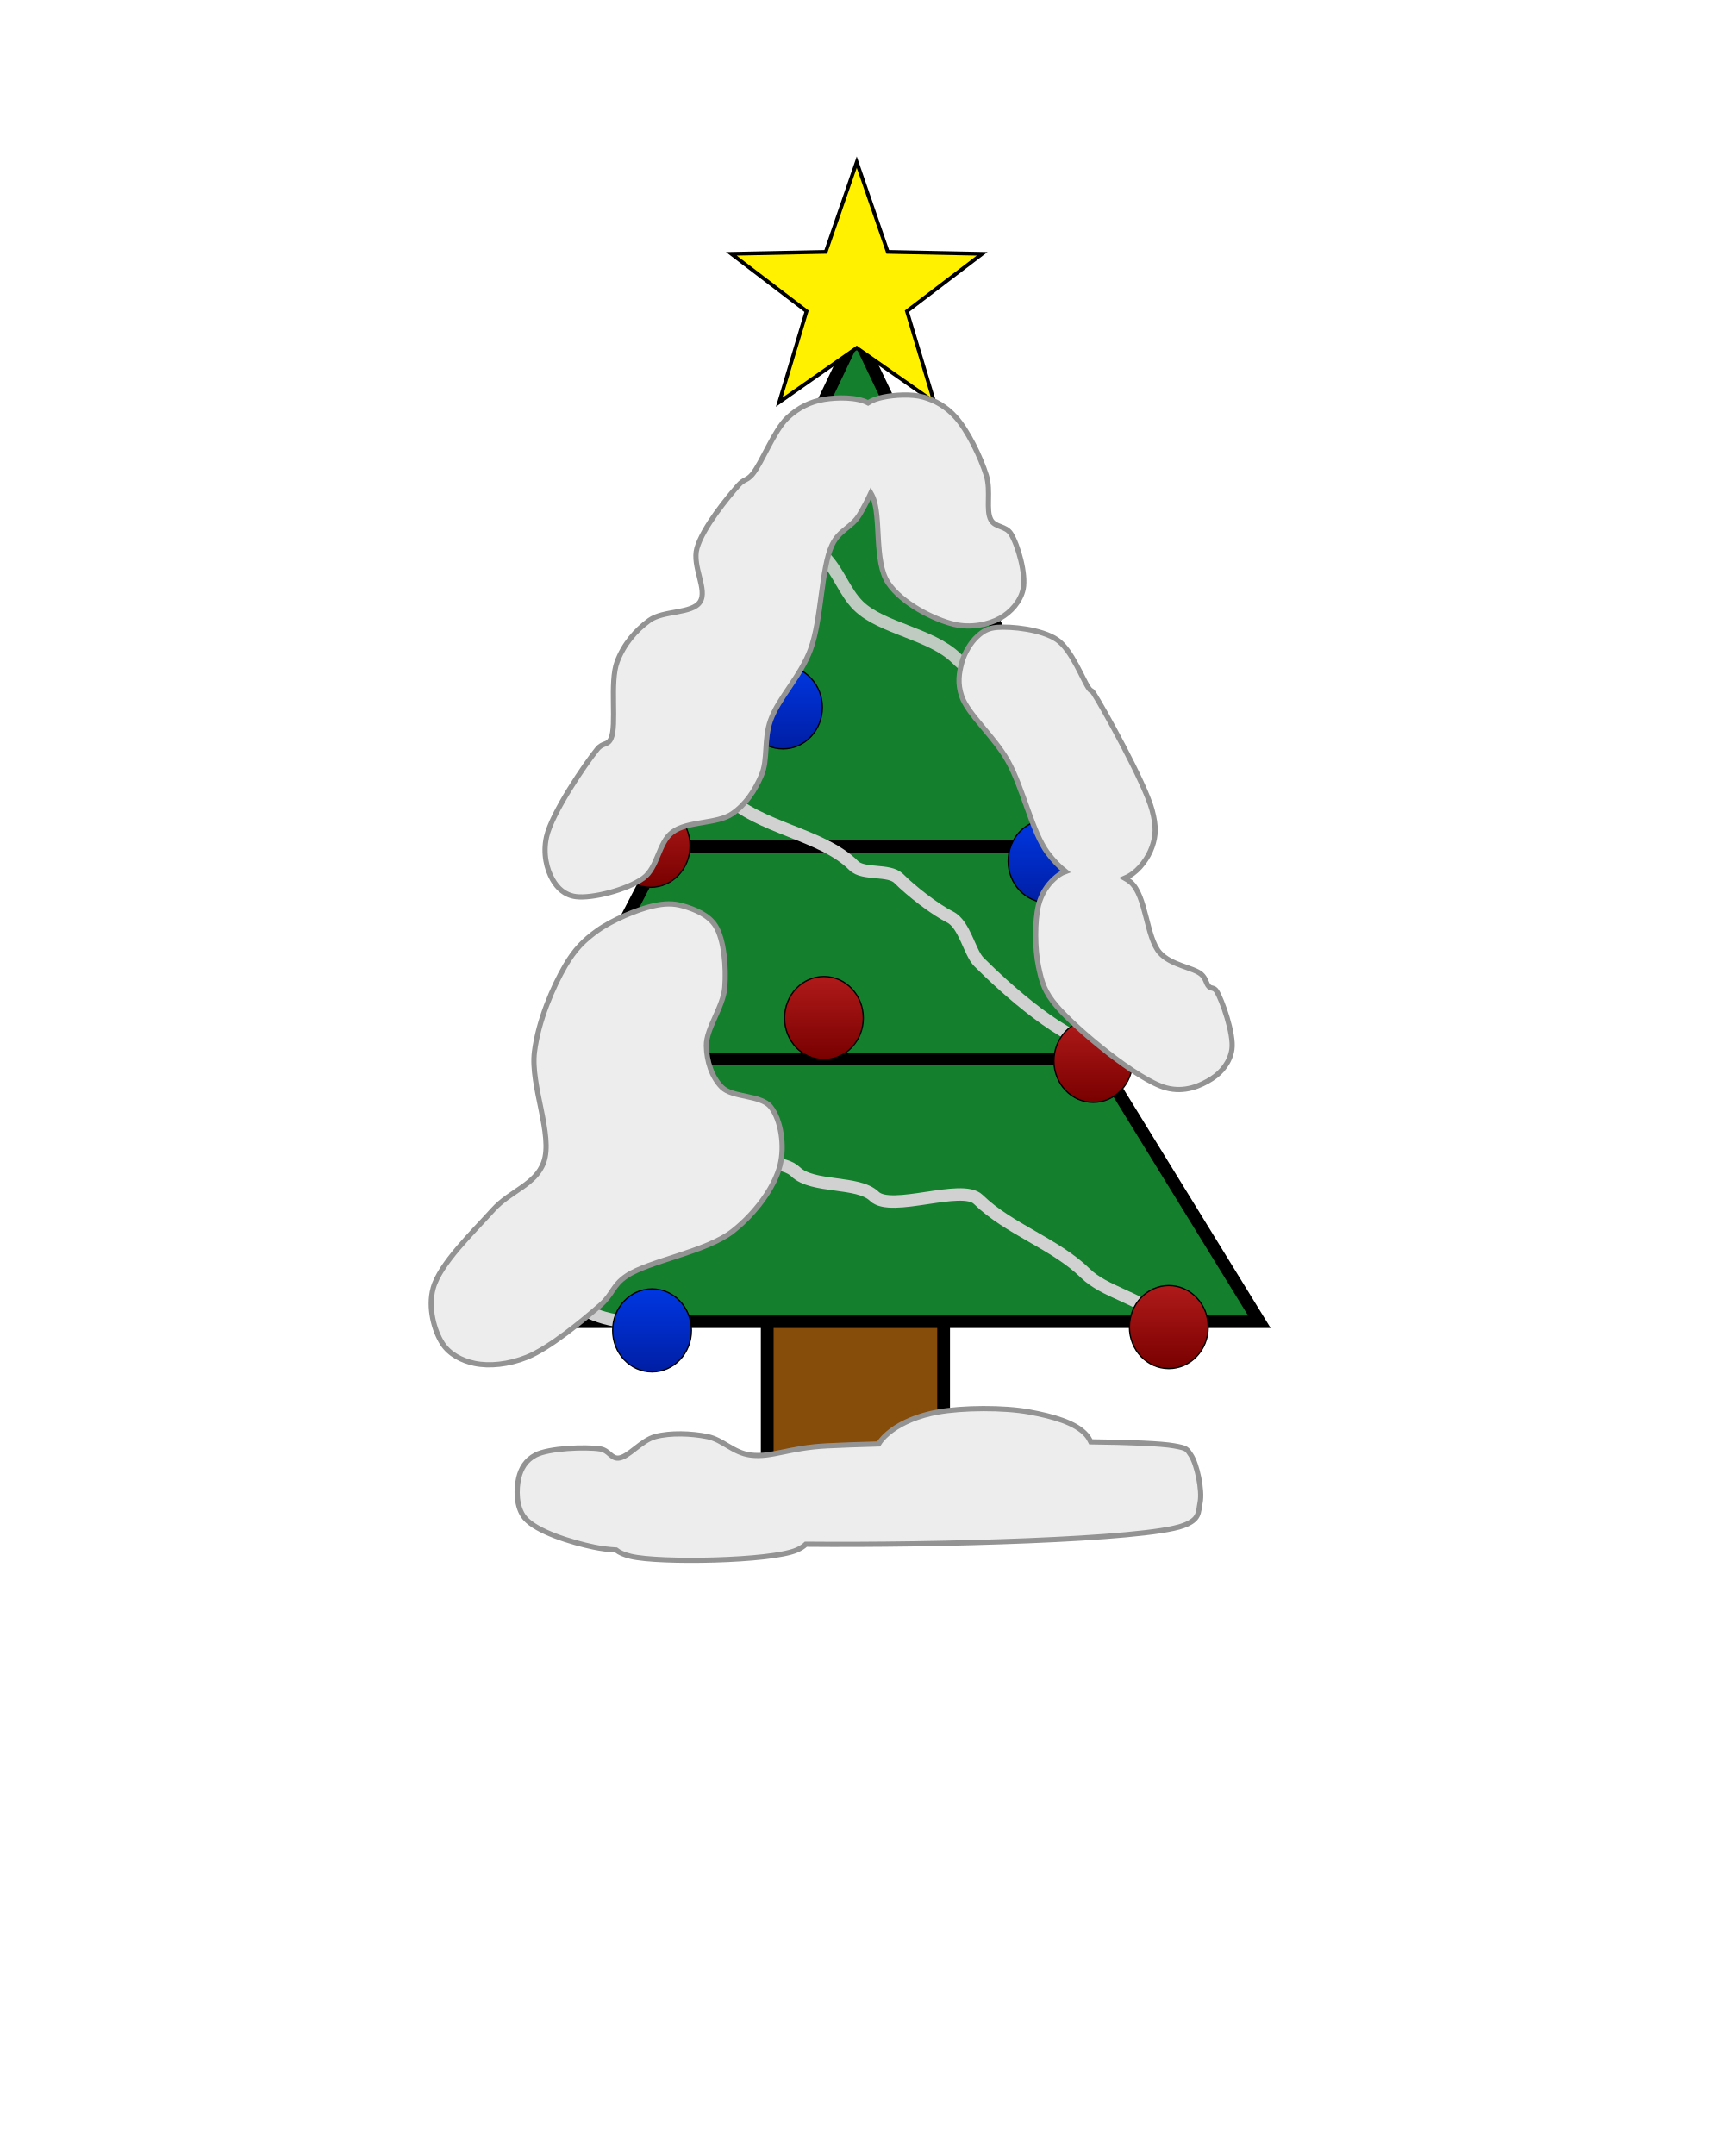
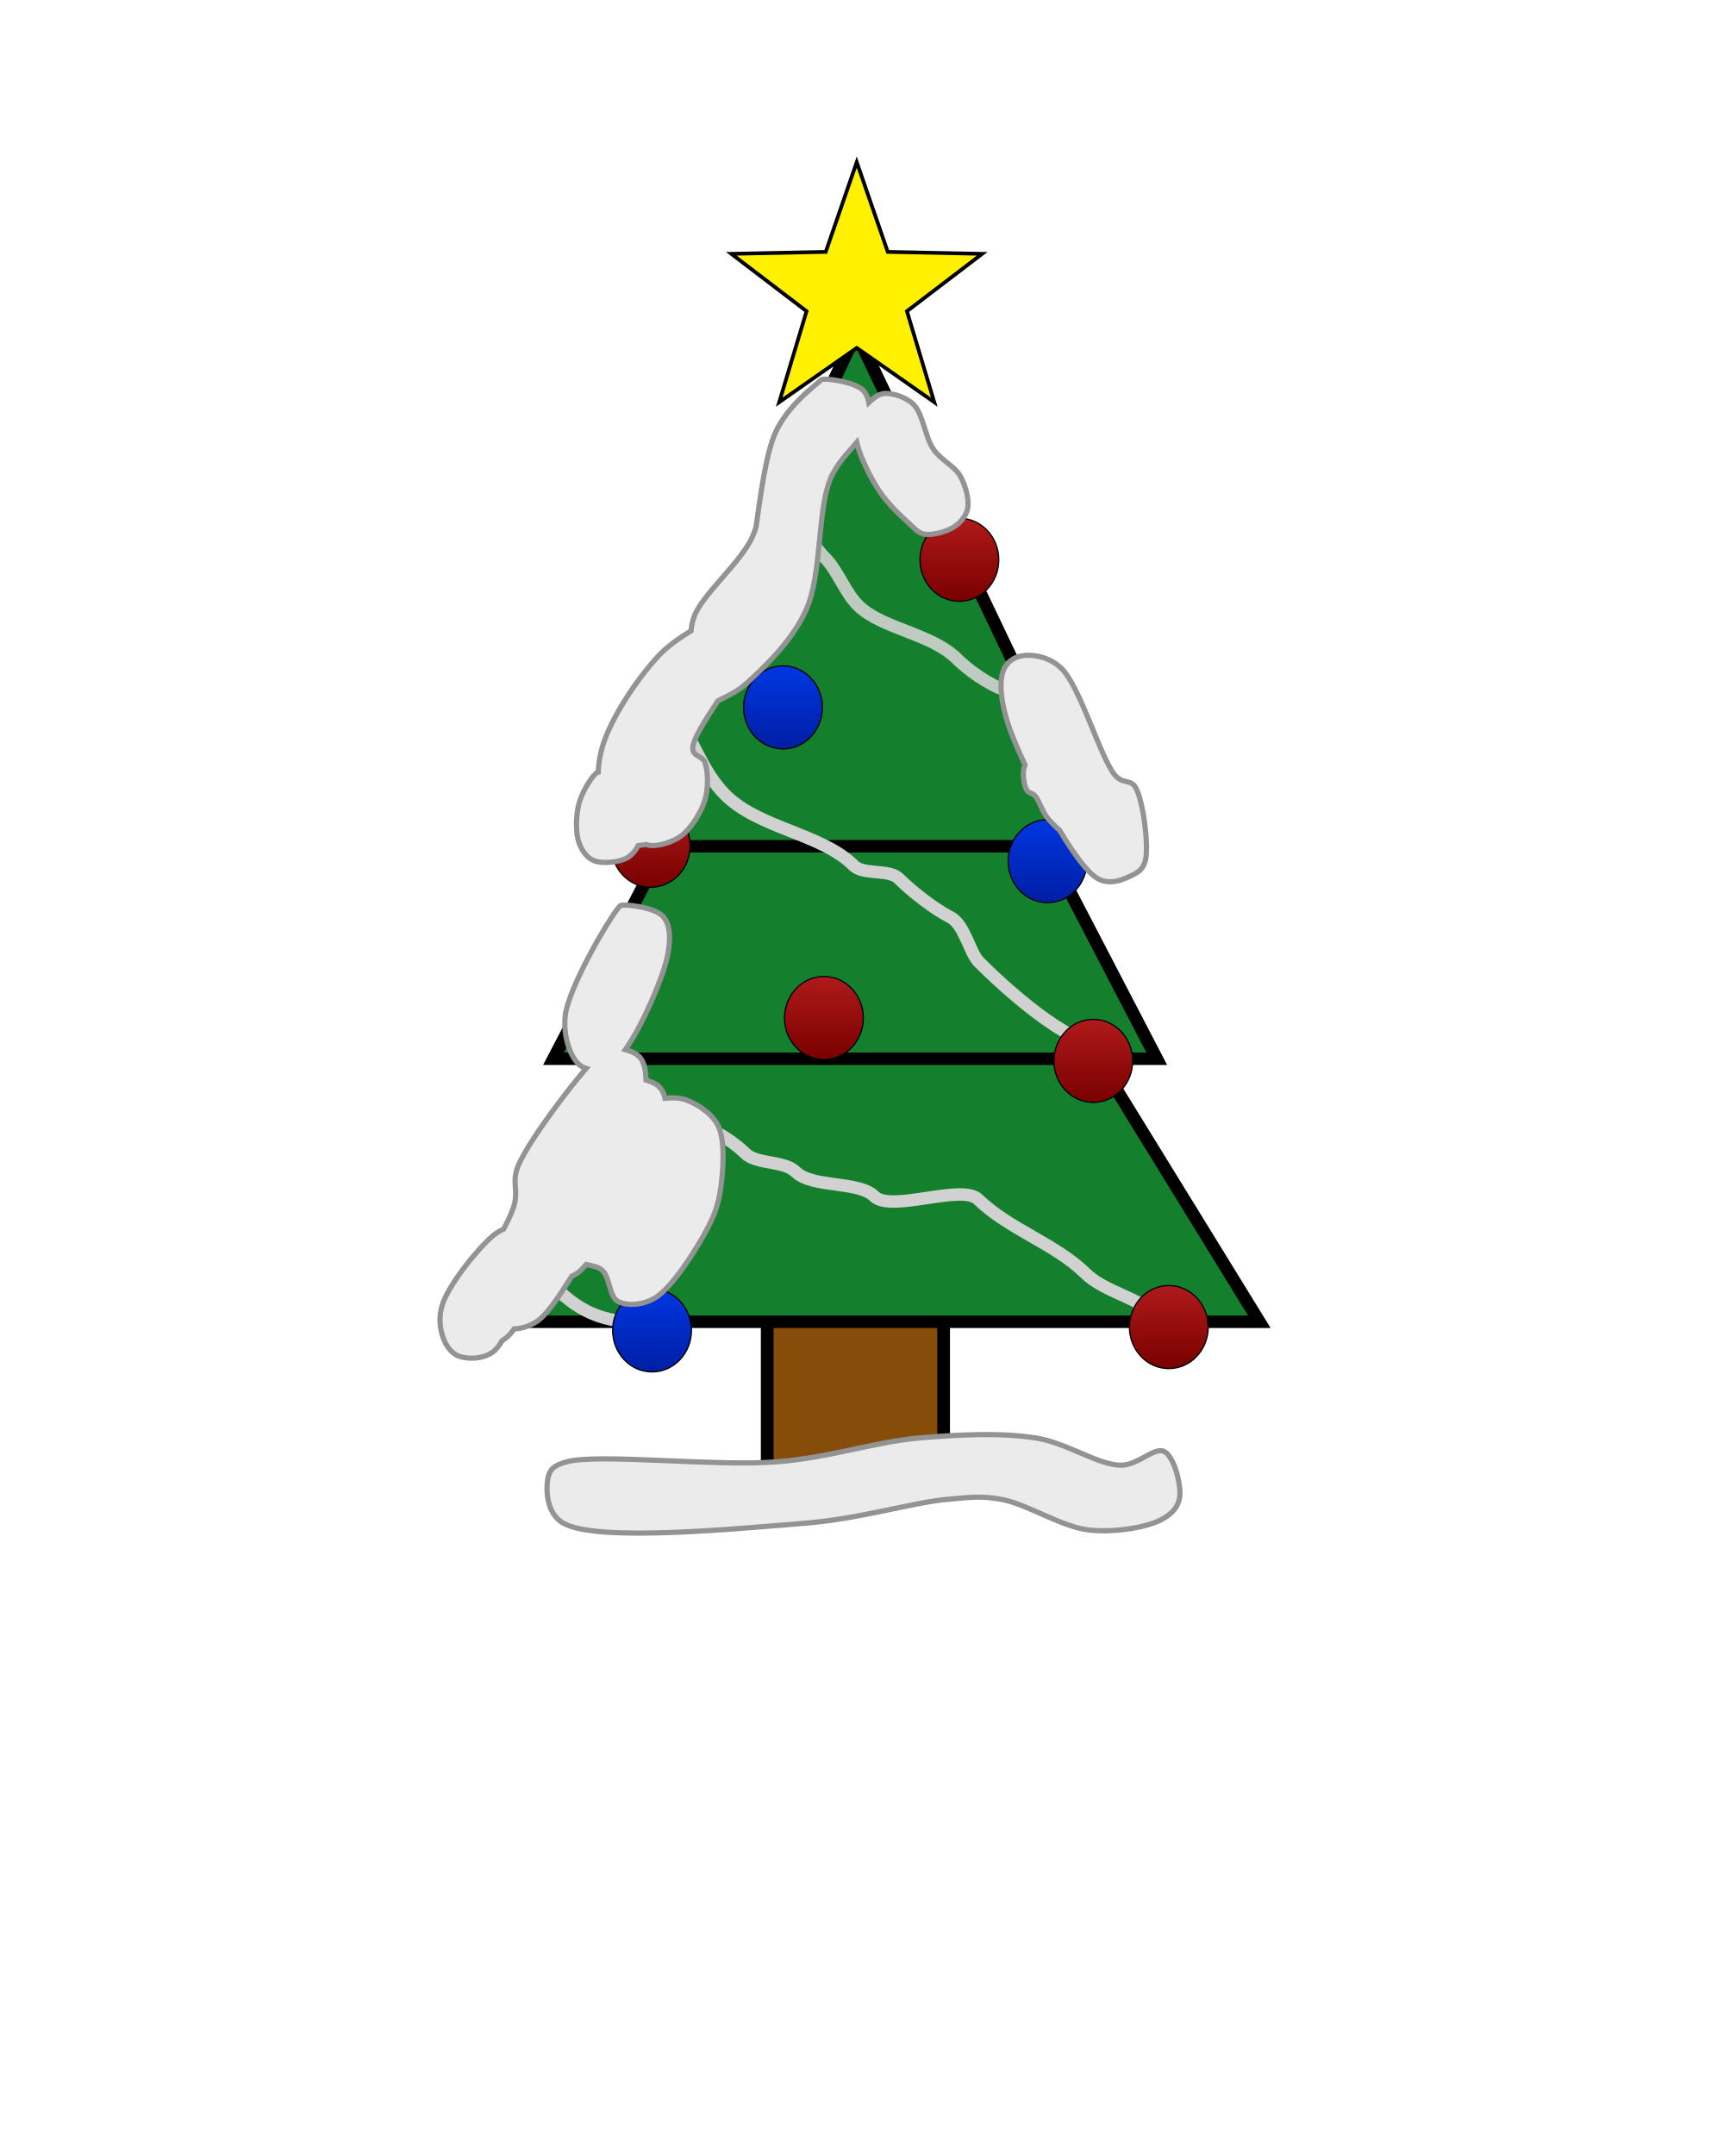
<svg xmlns="http://www.w3.org/2000/svg" xmlns:ns1="https://boxy-svg.com" viewBox="0.399 2.635 100.195 124.401" width="100.195" height="124.401">
  <defs>
    <linearGradient gradientUnits="userSpaceOnUse" x1="204.604" y1="218.348" x2="204.604" y2="225.014" id="gradient-0" gradientTransform="matrix(1, 0, 0, 1, 41.9653, 18.5141)">
      <stop offset="0" style="stop-color: rgb(69.02% 10.196% 10.196%)" />
      <stop offset="1" style="stop-color: rgb(47.617% 0% 0%)" />
    </linearGradient>
    <linearGradient gradientUnits="userSpaceOnUse" x1="204.604" y1="218.348" x2="204.604" y2="225.014" id="gradient-1" gradientTransform="matrix(1, 0, 0, 1, -4.81343, 8.022452)">
      <stop offset="0" style="stop-color: rgb(69.02% 10.196% 10.196%)" />
      <stop offset="1" style="stop-color: rgb(47.617% 0% 0%)" />
    </linearGradient>
    <linearGradient gradientUnits="userSpaceOnUse" x1="204.604" y1="218.348" x2="204.604" y2="225.014" id="gradient-2" gradientTransform="matrix(1, 0, 0, 1, 36.0462, -2.852014)">
      <stop offset="0" style="stop-color: rgb(69.02% 10.196% 10.196%)" />
      <stop offset="1" style="stop-color: rgb(47.617% 0% 0%)" />
    </linearGradient>
    <linearGradient gradientUnits="userSpaceOnUse" x1="204.604" y1="218.348" x2="204.604" y2="225.014" id="gradient-3" gradientTransform="matrix(1, 0, 0, 1, 1.357937, -20.11898)">
      <stop offset="0" style="stop-color: rgb(69.02% 10.196% 10.196%)" />
      <stop offset="1" style="stop-color: rgb(47.617% 0% 0%)" />
    </linearGradient>
    <linearGradient gradientUnits="userSpaceOnUse" x1="204.604" y1="218.348" x2="204.604" y2="225.014" id="gradient-4" gradientTransform="matrix(1, 0, 0, 1, 25.5497, -43.07647)">
      <stop offset="0" style="stop-color: rgb(69.02% 10.196% 10.196%)" />
      <stop offset="1" style="stop-color: rgb(47.617% 0% 0%)" />
    </linearGradient>
    <linearGradient gradientUnits="userSpaceOnUse" x1="204.604" y1="218.348" x2="204.604" y2="225.014" id="gradient-5" gradientTransform="matrix(1, 0, 0, 1, 14.93494, -6.295119)">
      <stop offset="0" style="stop-color: rgb(69.02% 10.196% 10.196%)" />
      <stop offset="1" style="stop-color: rgb(47.617% 0% 0%)" />
    </linearGradient>
    <linearGradient gradientUnits="userSpaceOnUse" x1="253.358" y1="209.091" x2="253.358" y2="215.757" id="gradient-6" gradientTransform="matrix(1, 0, 0, 1, -47.29071, 28.0373)">
      <stop offset="0" style="stop-color: rgb(0% 21.569% 88.627%)" />
      <stop offset="1" style="stop-color: rgb(0% 11.861% 64.277%)" />
    </linearGradient>
    <linearGradient gradientUnits="userSpaceOnUse" x1="253.358" y1="209.091" x2="253.358" y2="215.757" id="gradient-7" gradientTransform="matrix(1, 0, 0, 1, -16.29221, -9.627989)">
      <stop offset="0" style="stop-color: rgb(0% 21.569% 88.627%)" />
      <stop offset="1" style="stop-color: rgb(0% 11.861% 64.277%)" />
    </linearGradient>
    <linearGradient gradientUnits="userSpaceOnUse" x1="253.358" y1="209.091" x2="253.358" y2="215.757" id="gradient-8" gradientTransform="matrix(1, 0, 0, 1, -37.02737, -21.97044)">
      <stop offset="0" style="stop-color: rgb(0% 21.569% 88.627%)" />
      <stop offset="1" style="stop-color: rgb(0% 11.861% 64.277%)" />
    </linearGradient>
  </defs>
  <g transform="matrix(0.714878, 0, 0, 0.719161, -108.2402, -93.49699)" style="">
    <g style="" transform="matrix(1.030324, 0, 0, 1, -7.692257, 0)">
      <rect x="215.095" y="238.59" width="13.824" height="13.824" style="stroke: rgb(0, 0, 0); fill: rgb(133, 76, 10);" />
      <path d="M 222.468 187.856 L 253.666 239.77 L 191.27 239.77 L 222.468 187.856 Z" style="stroke: rgb(0, 0, 0); fill: rgb(20, 128, 46);" ns1:shape="triangle 191.27 187.856 62.396 51.914 0.5 0 1@fc359b9c" />
      <path d="M 221.983 172.106 L 245.624 218.658 L 198.342 218.658 L 221.983 172.106 Z" style="stroke: rgb(0, 0, 0); fill: rgb(20, 128, 46);" ns1:shape="triangle 198.342 172.106 47.282 46.552 0.5 0 1@c3972894" />
      <path d="M 222.08 160.42 L 241.264 201.602 L 202.896 201.602 L 222.08 160.42 Z" style="stroke: rgb(0, 0, 0); fill: rgb(20, 128, 46);" ns1:shape="triangle 202.896 160.42 38.368 41.182 0.5 0 1@8c72c351" />
      <path style="fill: none; stroke-linecap: round; stroke: rgba(216, 213, 213, 0.87);" d="M 217.07 173.421 C 216.533 174.496 218.839 177.658 219.539 178.358 C 220.65 179.469 221.144 181.197 222.254 182.307 C 224.075 184.128 227.933 184.53 229.907 186.504 C 231.176 187.774 233.512 189.466 235.585 189.466" />
      <path style="stroke: rgb(209, 209, 209); fill: none; stroke-linecap: round;" d="M 207.781 190.766 C 209.379 193.225 210.015 195.637 211.808 197.476 C 214.442 200.177 219.375 200.589 221.876 203.155 C 222.632 203.928 224.645 203.413 225.4 204.187 C 226.393 205.205 228.217 206.663 229.427 207.283 C 230.569 207.869 230.947 210.133 231.693 210.897 C 233.597 212.85 238.647 217.608 241.509 217.608" />
      <path style="stroke: rgb(209, 209, 209); fill: none;" d="M 203.987 219.089 C 205.859 222.833 210.614 223.494 213.368 226.247 C 214.273 227.153 216.412 226.823 217.317 227.729 C 218.648 229.059 222.225 228.439 223.489 229.703 C 224.809 231.023 230.353 228.668 231.635 229.95 C 234.021 232.337 237.642 233.489 240.028 235.875 C 241.55 237.397 244.183 237.809 245.706 239.331 C 245.891 239.516 247.187 239.549 247.187 239.825" />
      <path style="stroke: rgb(209, 209, 209); fill: none;" d="M 194.853 234.147 C 198.669 236.055 199.194 239.825 205.221 239.825" />
      <ellipse style="fill: url('#gradient-0'); stroke: rgb(0, 0, 0); stroke-width: 0.1px;" cx="246.57" cy="240.195" rx="3.086" ry="3.333" />
      <ellipse style="fill: url('#gradient-1'); stroke: rgb(0, 0, 0); stroke-width: 0.1px;" cx="199.791" cy="229.703" rx="3.086" ry="3.333" />
      <ellipse style="fill: url('#gradient-2'); stroke: rgb(0, 0, 0); stroke-width: 0.1px;" cx="240.65" cy="218.829" rx="3.086" ry="3.333" />
      <ellipse style="fill: url('#gradient-3'); stroke: rgb(0, 0, 0); stroke-width: 0.1px;" cx="205.962" cy="201.562" rx="3.086" ry="3.333" />
      <ellipse style="fill: url('#gradient-4'); stroke: rgb(0, 0, 0); stroke-width: 0.1px;" cx="230.154" cy="178.605" rx="3.086" ry="3.333" />
      <ellipse style="fill: url('#gradient-5'); stroke: rgb(0, 0, 0); stroke-width: 0.1px;" cx="219.539" cy="215.387" rx="3.086" ry="3.333" />
      <ellipse style="fill: url('#gradient-6'); stroke: rgb(0, 0, 0); stroke-width: 0.1px;" cx="206.067" cy="240.462" rx="3.086" ry="3.333" />
      <ellipse style="fill: url('#gradient-7'); stroke: rgb(0, 0, 0); stroke-width: 0.1px;" cx="237.065" cy="202.796" rx="3.086" ry="3.333" />
      <ellipse style="fill: url('#gradient-8'); stroke: rgb(0, 0, 0); stroke-width: 0.1px;" cx="216.33" cy="190.454" rx="3.086" ry="3.333" />
    </g>
    <path d="M 221.154 146.688 L 223.658 153.892 L 231.283 154.047 L 225.206 158.654 L 227.414 165.954 L 221.154 161.598 L 214.894 165.954 L 217.102 158.654 L 211.025 154.047 L 218.65 153.892 Z" style="stroke: rgb(0, 0, 0); fill: rgb(255, 241, 0); stroke-width: 0.3px;" ns1:shape="star 221.154 157.338 10.65 10.65 0.4 5 1@1c040528" />
  </g>
  <g transform="matrix(0.714878, 0, 0, 0.719161, -107.4478, -94.24444)" style="">
    <text style="fill: rgb(51, 51, 51); font-family: Arial, sans-serif; font-size: 22px; font-weight: 700; text-anchor: middle; white-space: pre;" x="219.039" y="280.789" />
    <text style="fill: rgb(51, 51, 51); font-family: Arial, sans-serif; font-size: 12px; font-style: italic; text-anchor: middle; white-space: pre;" x="219.955" y="295.841" />
  </g>
-   <path d="M 38.075 54.937 C 38.761 54.781 39.266 54.768 39.847 54.937 C 40.479 55.12 41.301 55.44 41.708 56.088 C 42.202 56.878 42.33 58.477 42.239 59.632 C 42.149 60.78 41.163 61.991 41.176 62.999 C 41.188 63.884 41.486 64.806 42.062 65.391 C 42.682 66.02 44.331 65.821 44.897 66.543 C 45.488 67.296 45.711 68.79 45.429 69.909 C 45.107 71.182 43.998 72.693 42.682 73.719 C 41.172 74.897 37.84 75.428 36.569 76.288 C 35.743 76.848 35.779 77.345 35.063 77.972 C 34.063 78.847 32.133 80.455 30.81 80.984 C 29.745 81.41 28.644 81.516 27.798 81.338 C 27.056 81.182 26.342 80.813 25.938 80.186 C 25.465 79.454 25.097 78.122 25.406 76.997 C 25.794 75.587 27.726 73.742 28.861 72.479 C 29.848 71.38 31.319 71.032 31.785 69.732 C 32.347 68.165 31.007 65.304 31.253 63.353 C 31.481 61.549 32.315 59.609 33.025 58.392 C 33.574 57.452 34.1 56.915 34.886 56.354 C 35.749 55.738 37.176 55.141 38.075 54.937 Z M 47.986 25.688 C 48.724 25.567 49.86 25.548 50.509 25.892 C 50.764 25.727 51.046 25.635 51.403 25.561 C 52.014 25.436 53.007 25.363 53.707 25.561 C 54.392 25.755 55.012 26.1 55.567 26.713 C 56.26 27.478 57.011 29.023 57.339 30.08 C 57.62 30.985 57.291 32.083 57.605 32.649 C 57.851 33.093 58.462 32.976 58.757 33.446 C 59.17 34.107 59.641 35.789 59.465 36.636 C 59.317 37.351 58.755 37.975 58.137 38.319 C 57.46 38.696 56.43 38.899 55.479 38.674 C 54.308 38.396 52.456 37.461 51.669 36.282 C 50.845 35.047 51.284 32.487 50.783 31.32 C 50.75 31.242 50.712 31.169 50.672 31.1 C 50.457 31.562 50.227 31.991 50.023 32.332 C 49.558 33.111 48.859 33.195 48.429 34.104 C 47.8 35.433 47.835 38.381 47.188 40.129 C 46.608 41.696 45.351 42.913 44.885 44.204 C 44.483 45.318 44.746 46.474 44.353 47.394 C 43.983 48.259 43.457 49.069 42.67 49.609 C 41.796 50.208 40.079 50.018 39.215 50.672 C 38.397 51.29 38.384 52.712 37.531 53.33 C 36.589 54.012 34.541 54.521 33.633 54.393 C 32.999 54.303 32.59 53.915 32.304 53.418 C 31.966 52.831 31.73 51.92 31.95 50.938 C 32.259 49.56 34.192 46.724 34.874 45.888 C 35.211 45.473 35.476 45.691 35.671 45.267 C 36.022 44.501 35.582 42.02 36.025 40.838 C 36.406 39.823 37.094 39.021 37.886 38.446 C 38.685 37.864 40.352 38.077 40.809 37.382 C 41.267 36.688 40.339 35.327 40.632 34.282 C 40.968 33.086 42.433 31.321 43.024 30.649 C 43.354 30.275 43.507 30.395 43.822 30.029 C 44.359 29.403 45.081 27.48 45.859 26.751 C 46.501 26.15 47.203 25.816 47.986 25.688 Z M 57.959 38.851 C 58.766 38.785 60.526 38.959 61.415 39.56 C 62.289 40.151 62.942 41.967 63.275 42.395 C 63.413 42.572 63.394 42.436 63.541 42.66 C 64.027 43.406 66.485 47.816 66.907 49.394 C 67.162 50.345 67.128 50.886 66.907 51.52 C 66.686 52.156 66.183 52.86 65.579 53.203 C 65.502 53.247 65.418 53.288 65.329 53.327 C 65.453 53.395 65.567 53.472 65.667 53.558 C 66.575 54.339 66.564 56.744 67.35 57.633 C 67.996 58.363 69.291 58.482 69.743 58.873 C 70.026 59.118 70.021 59.417 70.186 59.582 C 70.322 59.719 70.484 59.621 70.629 59.848 C 70.938 60.334 71.646 62.329 71.514 63.215 C 71.409 63.93 70.938 64.527 70.363 64.898 C 69.718 65.314 68.782 65.727 67.705 65.43 C 66.056 64.975 62.57 62.08 61.415 60.734 C 60.679 59.877 60.54 59.322 60.351 58.43 C 60.135 57.411 60.128 55.774 60.351 54.887 C 60.52 54.218 60.867 53.723 61.237 53.381 C 61.449 53.185 61.649 53.036 61.909 52.945 C 61.55 52.664 61.207 52.305 60.883 51.874 C 59.988 50.686 59.455 48.117 58.579 46.559 C 57.783 45.141 56.29 43.887 55.922 42.838 C 55.66 42.091 55.764 41.474 55.922 40.889 C 56.072 40.328 56.437 39.724 56.808 39.382 C 57.133 39.081 57.423 38.895 57.959 38.851 Z M 38.228 85.566 C 39.109 85.333 40.308 85.377 41.24 85.566 C 42.133 85.747 42.723 86.5 43.721 86.629 C 44.941 86.788 45.9 86.212 48.151 86.098 C 48.881 86.061 49.91 86.023 51.121 85.989 C 51.299 85.696 51.555 85.449 51.872 85.212 C 52.491 84.748 53.426 84.348 54.53 84.149 C 55.944 83.894 58.336 83.867 59.845 84.149 C 61.128 84.388 62.502 84.749 63.123 85.478 C 63.219 85.59 63.302 85.722 63.372 85.867 C 65.633 85.895 67.436 85.965 68.173 86.098 C 68.922 86.233 68.906 86.266 69.148 86.629 C 69.498 87.155 69.822 88.664 69.679 89.376 C 69.564 89.952 69.675 90.347 68.705 90.705 C 66.468 91.53 54.367 91.847 46.921 91.779 C 46.791 91.906 46.617 92.02 46.379 92.122 C 44.884 92.761 38.465 92.877 36.81 92.477 C 36.414 92.381 36.157 92.263 35.965 92.112 C 35.535 92.087 35.098 92.031 34.684 91.945 C 33.401 91.679 31.365 91.06 30.697 90.262 C 30.176 89.639 30.198 88.588 30.343 87.958 C 30.469 87.41 30.754 86.923 31.317 86.629 C 32.099 86.223 34.215 86.149 35.038 86.275 C 35.559 86.355 35.672 86.837 36.102 86.807 C 36.676 86.765 37.415 85.781 38.228 85.566 Z" style="fill: rgb(237, 237, 237); stroke: rgb(147, 147, 147); stroke-width: 0.3px;" transform="matrix(1, 0, 0, 1, 7.105427357601002e-15, 0)">
+   <path d="M 48.018 24.524 C 48.441 24.516 49.873 24.738 50.271 25.214 C 50.416 25.387 50.509 25.615 50.556 25.872 C 50.592 25.837 50.629 25.805 50.664 25.775 C 50.921 25.552 51.168 25.353 51.514 25.346 C 51.956 25.339 52.705 25.55 53.144 25.988 C 53.673 26.517 53.799 27.847 54.277 28.555 C 54.714 29.199 55.507 29.53 55.837 30.123 C 56.146 30.679 56.357 31.469 56.262 31.976 C 56.179 32.415 55.858 32.798 55.482 33.045 C 55.061 33.324 54.24 33.547 53.781 33.474 C 53.399 33.41 53.211 33.143 52.861 32.832 C 52.377 32.401 51.645 31.705 51.16 30.979 C 50.64 30.2 50.065 29.021 49.885 28.269 C 49.877 28.235 49.869 28.203 49.862 28.171 C 49.352 28.773 48.671 29.427 48.312 30.34 C 47.576 32.205 47.849 35.806 46.94 37.832 C 46.144 39.606 44.653 41.018 43.51 42.07 C 42.977 42.56 42.391 42.81 41.841 43.093 C 41.09 44.229 40.407 45.313 40.39 45.806 C 40.371 46.31 40.964 46.261 41.098 46.66 C 41.271 47.18 41.303 48.117 41.098 48.8 C 40.88 49.522 40.319 50.429 39.751 50.866 C 39.236 51.263 38.394 51.499 37.909 51.436 C 37.832 51.426 37.758 51.409 37.686 51.382 C 37.542 51.412 37.393 51.434 37.246 51.444 C 37.094 51.73 36.896 51.972 36.651 52.125 C 36.174 52.425 35.176 52.513 34.691 52.322 C 34.269 52.155 33.969 51.712 33.81 51.237 C 33.619 50.674 33.65 49.723 33.81 49.069 C 33.961 48.449 34.436 47.669 34.691 47.393 C 34.792 47.285 34.838 47.233 34.932 47.21 C 34.956 46.717 35.034 46.211 35.182 45.717 C 35.667 44.096 37.137 41.868 38.415 40.493 C 38.934 39.934 39.619 39.467 40.293 39.05 C 40.313 38.788 40.369 38.512 40.472 38.225 C 40.923 36.983 43.107 35.159 43.805 33.691 C 43.896 33.498 43.973 33.289 44.04 33.07 C 44.326 31.072 44.629 28.767 45.176 27.58 C 45.827 26.169 47.166 25.113 47.626 24.721 C 47.821 24.555 47.801 24.528 48.018 24.524 Z M 36.455 54.885 C 36.879 54.877 38.301 55.067 38.709 55.574 C 39.118 56.084 39.13 56.94 38.905 57.94 C 38.626 59.175 37.483 61.832 36.503 63.226 C 36.865 63.323 37.232 63.497 37.414 63.768 C 37.604 64.053 37.68 64.483 37.689 64.98 C 38.04 65.09 38.355 65.238 38.513 65.432 C 38.65 65.599 38.738 65.803 38.788 66.036 C 39.169 65.998 39.627 65.993 39.983 66.122 C 40.625 66.354 41.486 66.884 41.844 67.601 C 42.255 68.423 42.159 69.93 42.04 70.953 C 41.932 71.887 41.746 72.577 41.257 73.516 C 40.625 74.724 39.229 76.942 38.219 77.556 C 37.499 77.995 36.571 78.034 36.063 77.754 C 35.574 77.484 35.608 76.393 35.182 75.979 C 34.952 75.758 34.576 75.71 34.237 75.628 C 34.129 75.758 34.018 75.876 33.908 75.979 C 33.755 76.121 33.584 76.227 33.402 76.309 C 32.71 77.423 31.965 78.551 31.36 78.937 C 30.947 79.199 30.488 79.337 30.073 79.35 C 29.938 79.547 29.809 79.705 29.689 79.808 C 29.59 79.893 29.49 79.963 29.391 80.022 C 29.211 80.324 29.022 80.57 28.812 80.711 C 28.2 81.12 27.337 81.099 26.853 80.908 C 26.431 80.742 26.128 80.285 25.97 79.824 C 25.79 79.297 25.697 78.609 25.97 77.853 C 26.361 76.773 27.827 74.874 28.812 74.008 C 29.018 73.826 29.244 73.692 29.475 73.583 C 29.726 73.105 29.932 72.671 30.044 72.322 C 30.369 71.313 29.899 70.907 30.327 69.898 C 30.671 69.089 31.604 67.705 32.563 66.42 C 32.62 66.34 32.678 66.262 32.737 66.187 C 33.272 65.479 33.805 64.814 34.237 64.31 C 34.115 64.273 34.004 64.219 33.908 64.15 C 33.356 63.755 32.895 62.464 33.026 61.292 C 33.208 59.652 35.516 55.746 36.063 55.082 C 36.245 54.861 36.239 54.888 36.455 54.885 Z M 59.384 40.493 C 59.965 40.395 60.915 40.514 61.638 41.182 C 62.75 42.213 63.921 46.393 64.773 47.393 C 65.218 47.915 65.661 47.599 65.949 48.083 C 66.399 48.841 66.707 51.397 66.537 52.224 C 66.437 52.713 66.22 52.921 65.851 53.111 C 65.371 53.357 64.481 53.814 63.695 53.308 C 63.127 52.941 62.351 51.868 61.572 50.569 C 61.333 50.362 61.113 50.134 60.939 49.94 C 60.57 49.529 60.408 48.871 60.159 48.585 C 59.988 48.388 59.773 48.432 59.663 48.229 C 59.515 47.955 59.417 47.336 59.521 46.946 C 59.535 46.895 59.553 46.844 59.575 46.793 C 59.196 45.985 58.888 45.26 58.698 44.732 C 58.194 43.324 58.061 42.088 58.307 41.38 C 58.48 40.882 58.913 40.573 59.384 40.493 Z M 53.505 85.64 C 55.863 85.439 58.163 85.334 60.168 85.64 C 61.977 85.916 63.733 87.181 65.067 87.216 C 66.093 87.244 67.044 86.129 67.615 86.429 C 68.197 86.733 68.608 88.403 68.497 89.089 C 68.406 89.65 68.021 90.064 67.419 90.371 C 66.551 90.815 64.75 91.112 63.304 90.963 C 61.698 90.798 59.685 89.452 58.209 89.189 C 57.02 88.976 56.444 89.063 55.072 89.189 C 53.044 89.373 50.051 90.315 46.842 90.568 C 42.904 90.88 34.892 91.674 32.928 90.568 C 31.895 89.987 31.903 88.511 32.045 87.908 C 32.154 87.449 32.366 87.227 33.124 87.019 C 34.924 86.524 41.687 87.307 45.274 87.019 C 48.36 86.772 50.925 85.859 53.505 85.64 Z" style="fill: rgb(235, 235, 235); stroke: rgb(147, 147, 147); stroke-width: 0.3px;" transform="matrix(1, 0, 0, 1, 7.105427357601002e-15, 0)">
    </path>
</svg>
